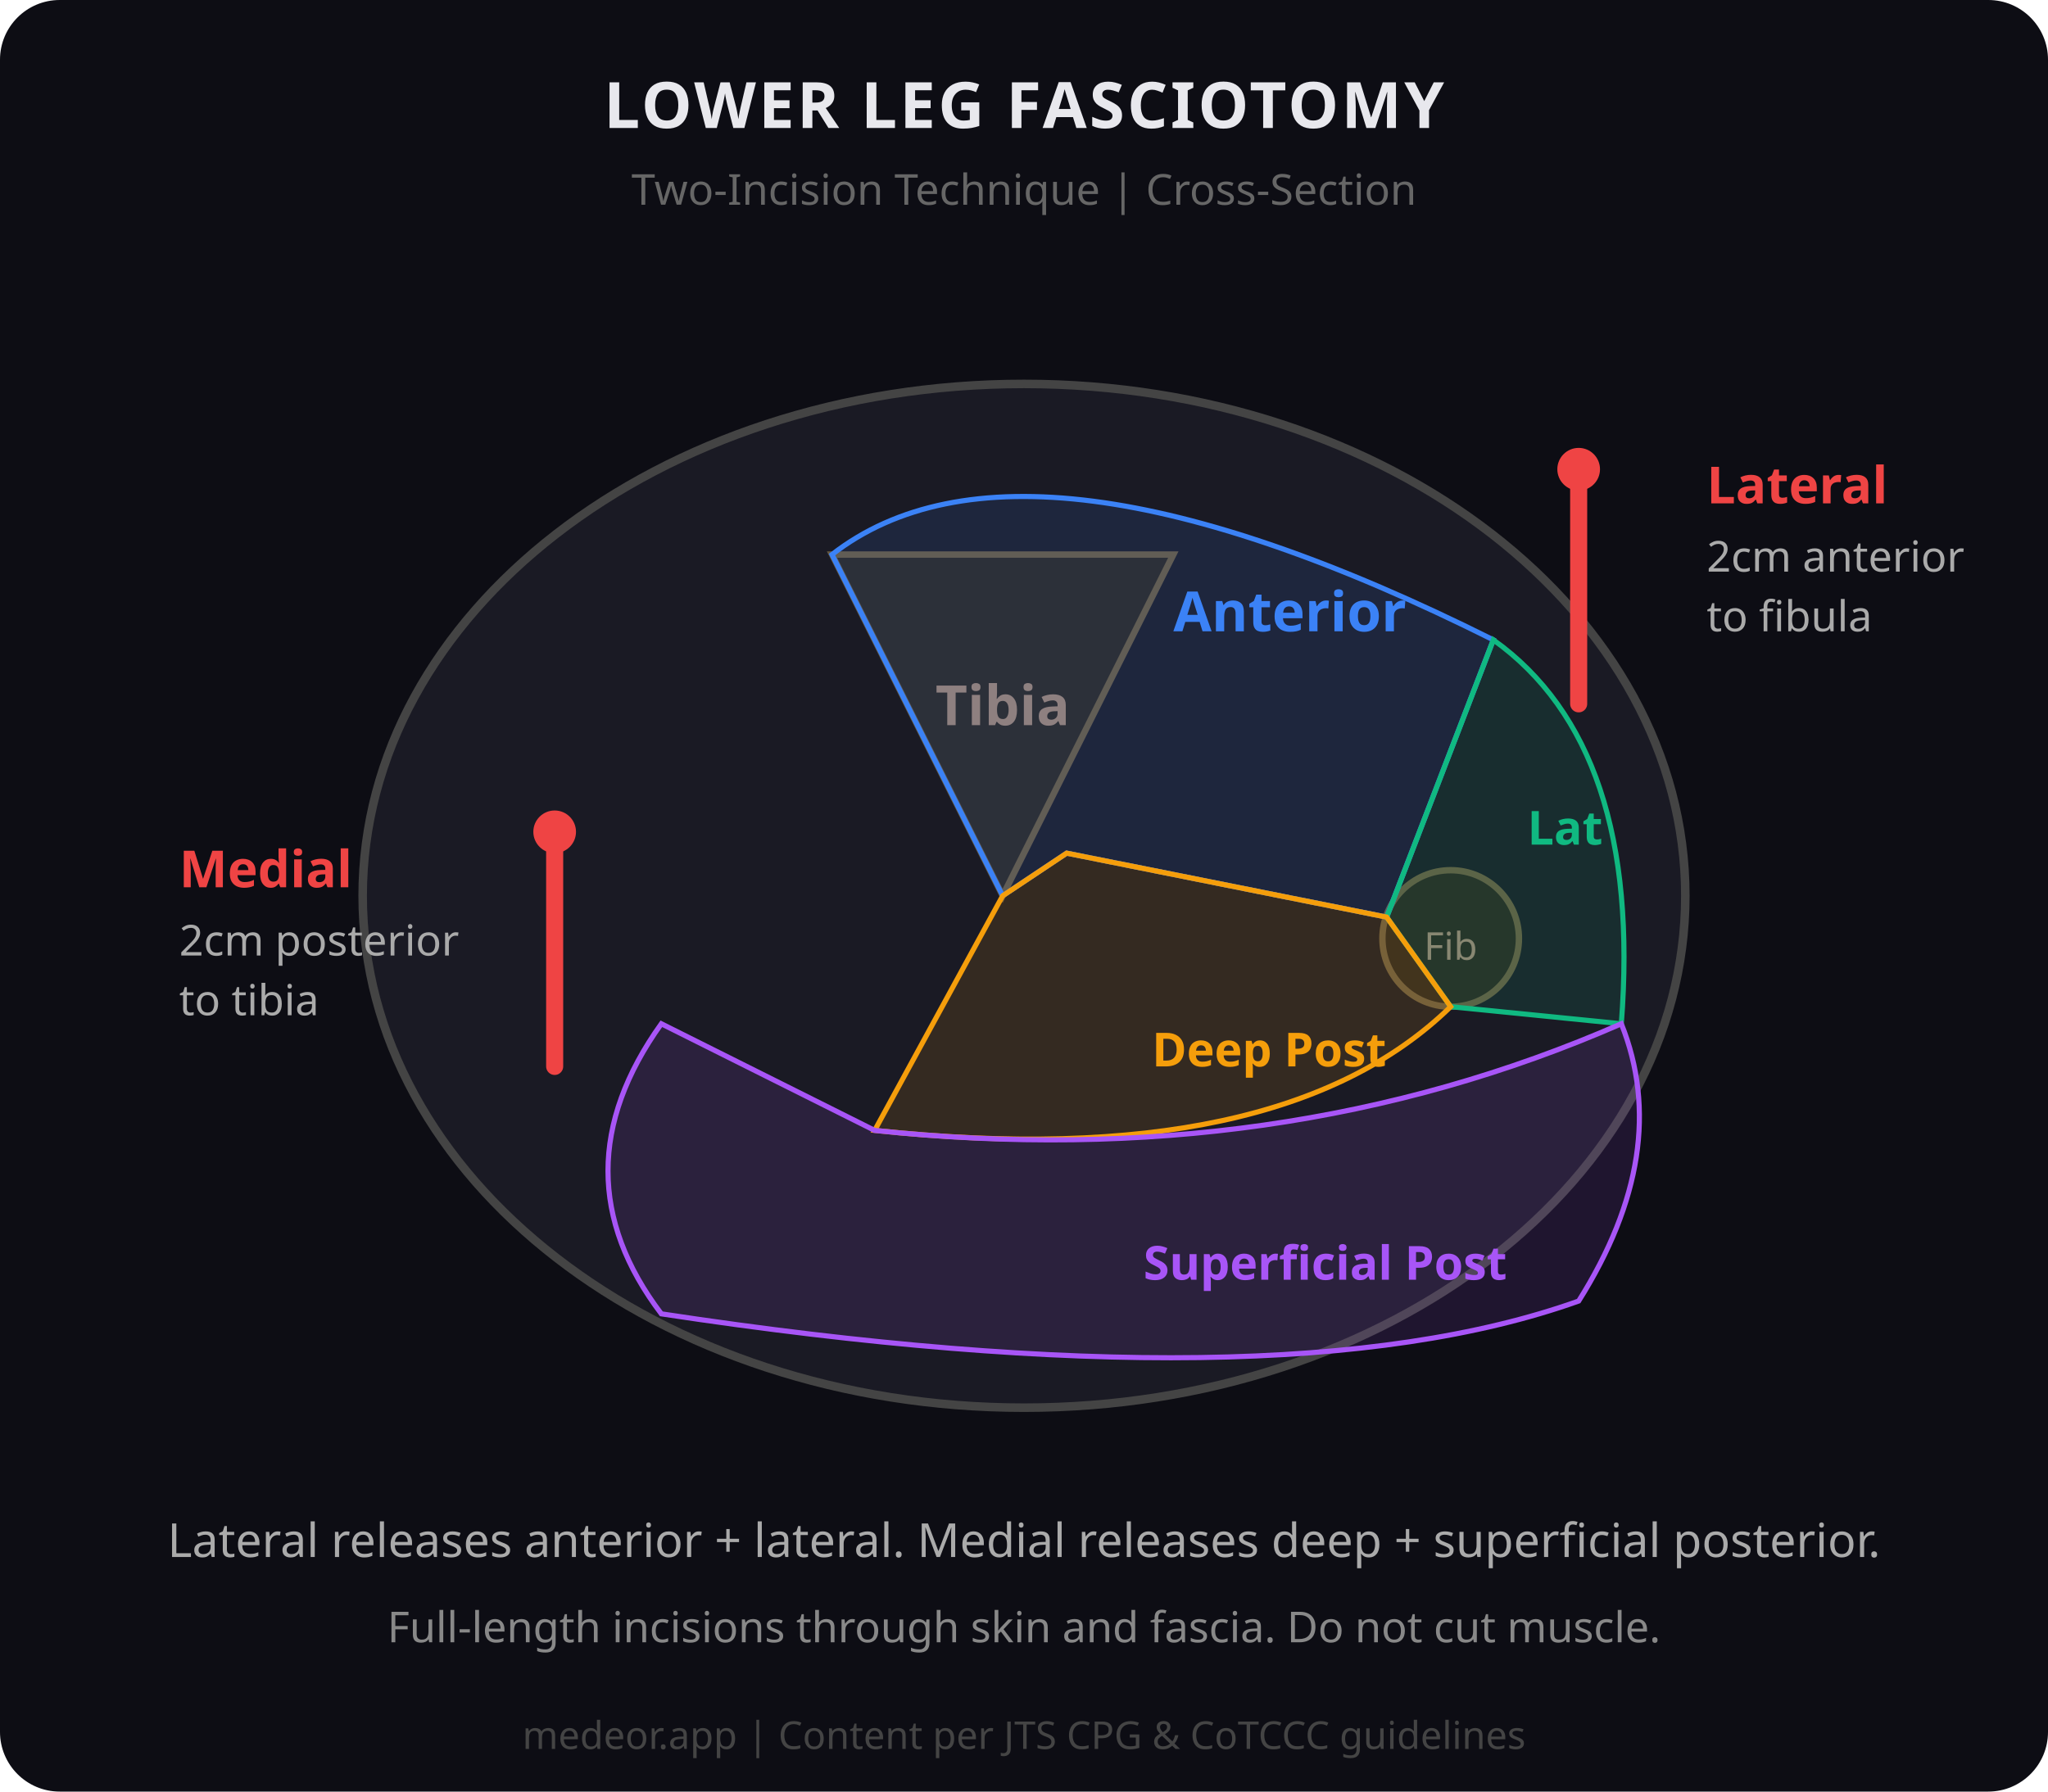
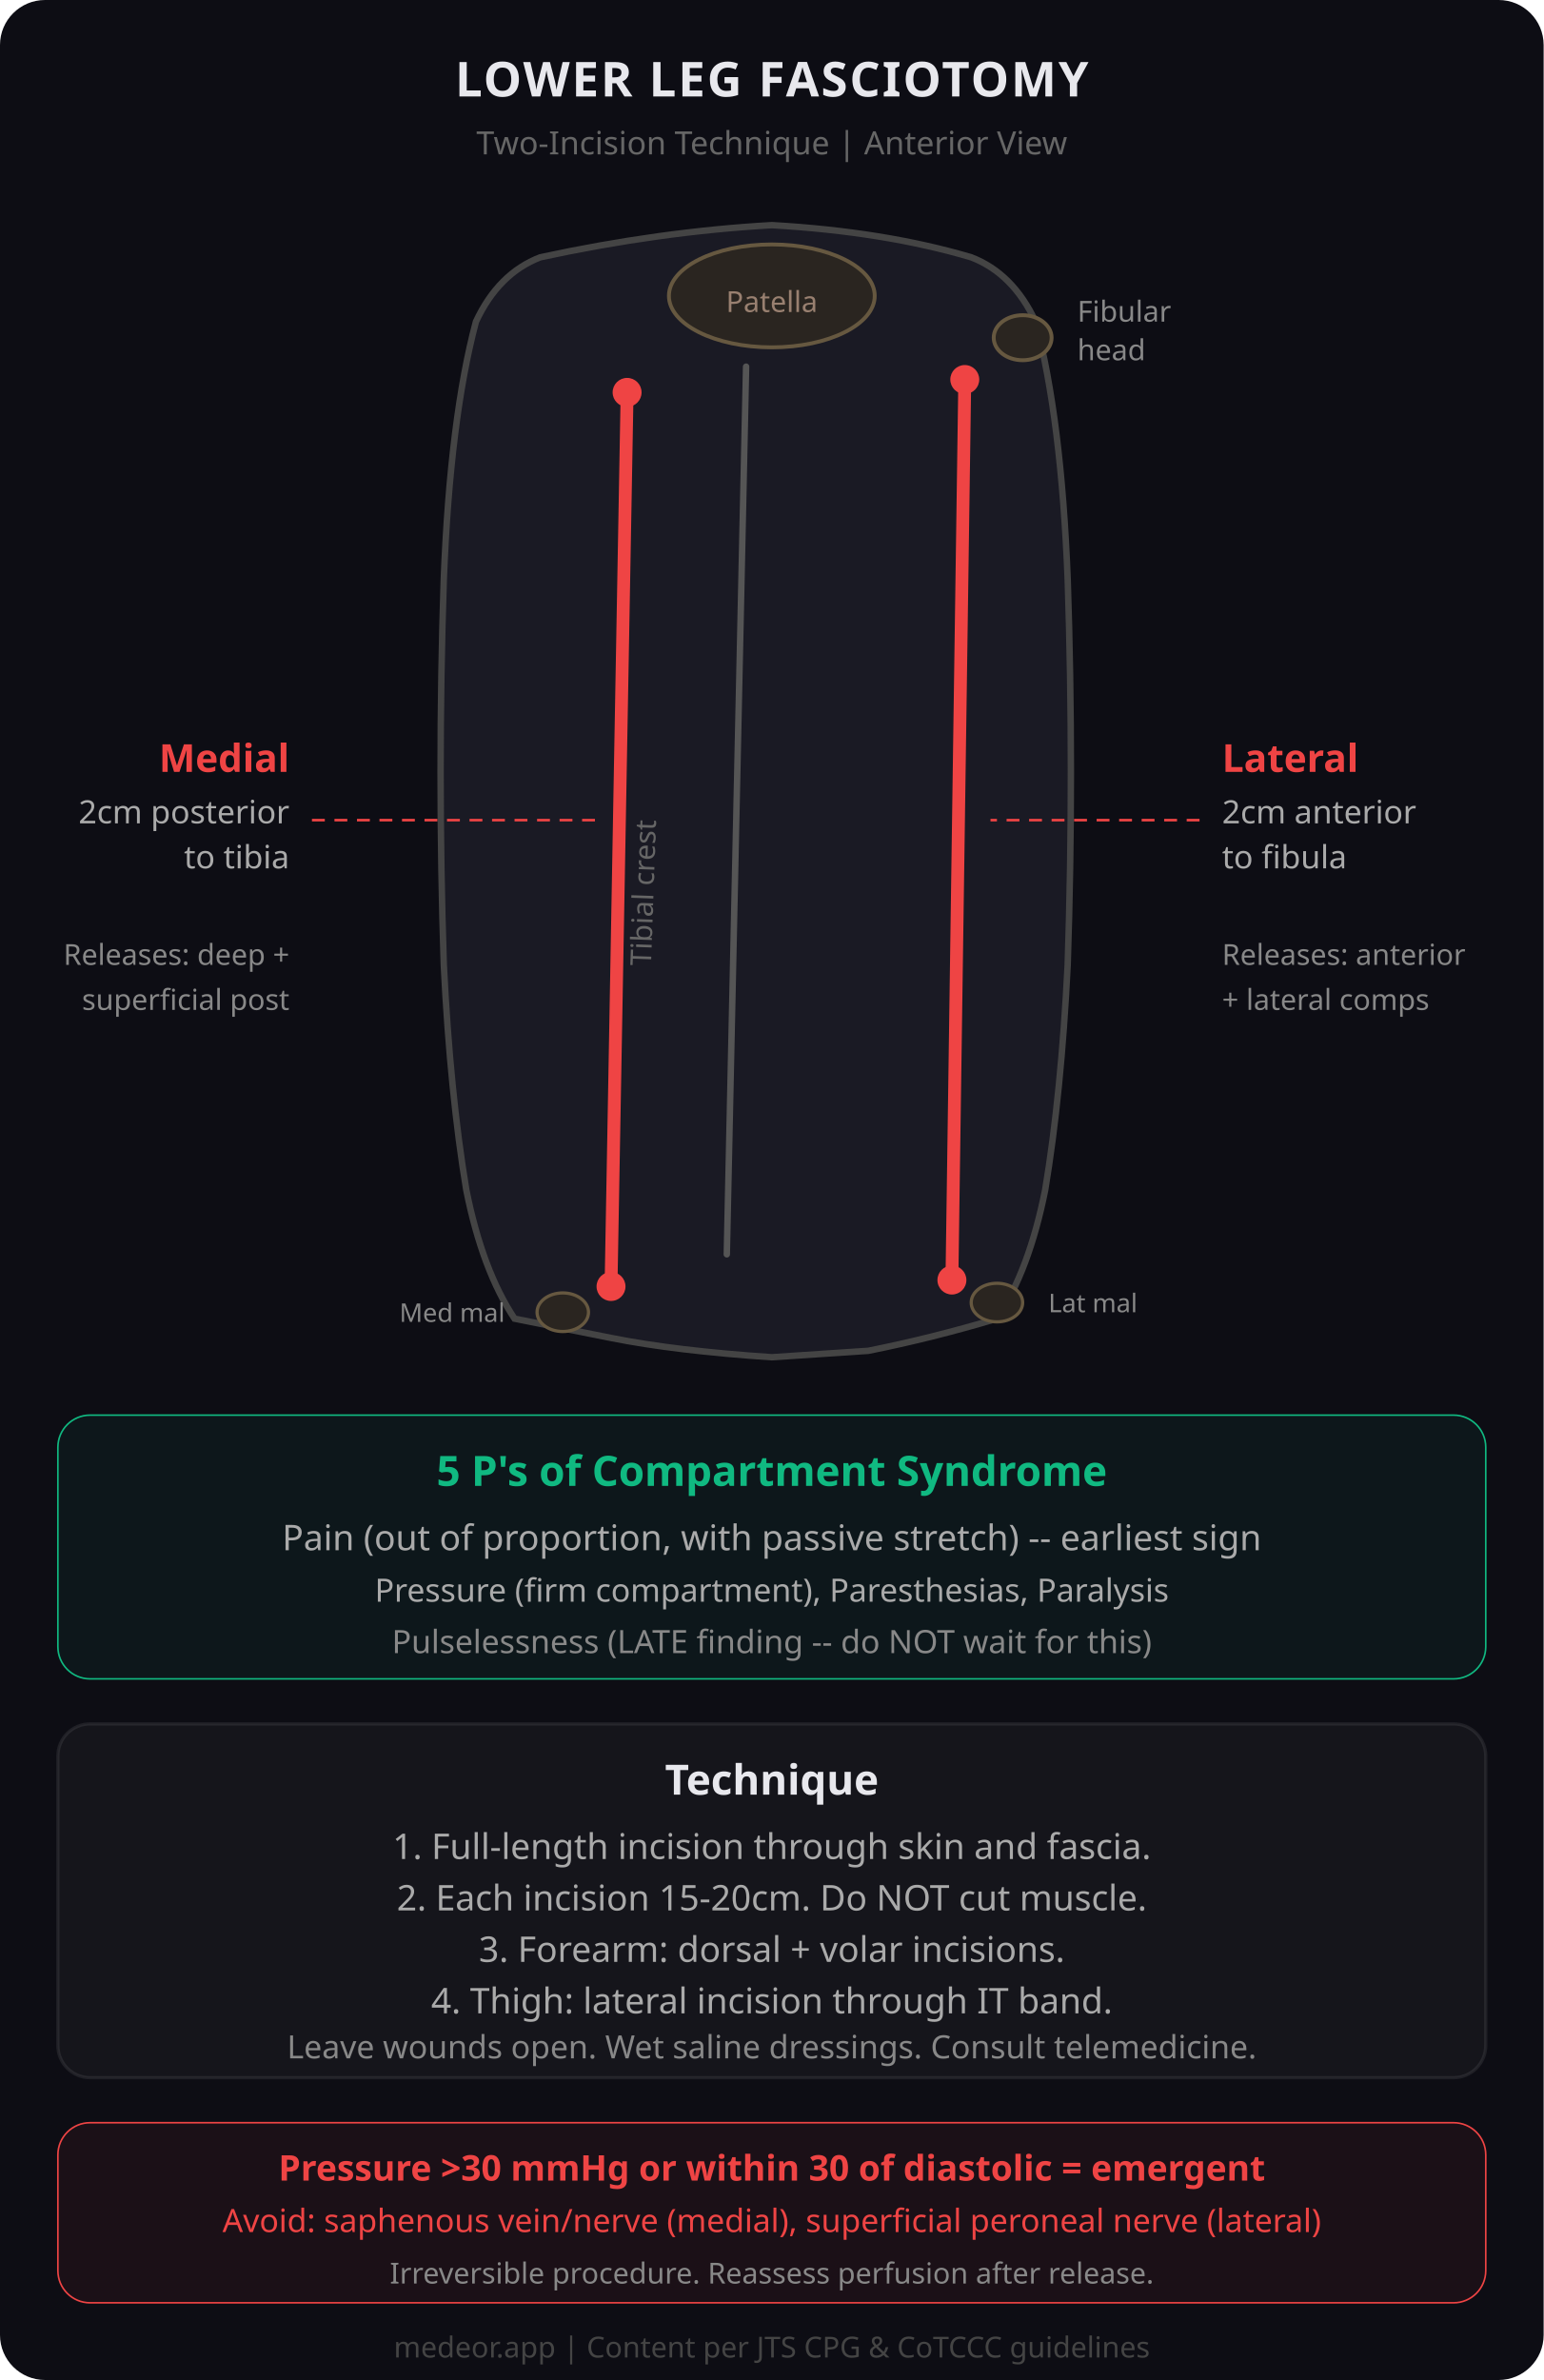
- <svg xmlns="http://www.w3.org/2000/svg" viewBox="0 0 480 420">
+ <svg xmlns="http://www.w3.org/2000/svg" viewBox="0 0 480 740">
  <style>text { font-family: system-ui, sans-serif; }</style>
-   <rect width="480" height="420" fill="#0d0d14" rx="14" />
+   <rect width="480" height="740" fill="#0d0d14" rx="14" />
  <text x="240" y="30" text-anchor="middle" fill="#e8e8ed" font-size="15" font-weight="700" letter-spacing="0.04em">LOWER LEG FASCIOTOMY</text>
-   <text x="240" y="48" text-anchor="middle" fill="#666" font-size="10">Two-Incision Technique | Cross-Section</text>
-   <ellipse cx="240" cy="210" rx="155" ry="120" fill="#1a1a24" stroke="#444" stroke-width="2" />
-   <path d="M195 130 L275 130 L235 210 Z" fill="#2a2520" stroke="#665840" stroke-width="1.5" />
-   <text x="235" y="170" text-anchor="middle" fill="#998070" font-size="13" font-weight="600">Tibia</text>
-   <circle cx="340" cy="220" r="16" fill="#2a2520" stroke="#665840" stroke-width="1.5" />
-   <text x="340" y="225" text-anchor="middle" fill="#998070" font-size="9">Fib</text>
-   <line x1="250" y1="200" x2="325" y2="215" stroke="#665840" stroke-width="1.2" stroke-dasharray="4 3" />
-   <path d="M195 130 Q240 95 350 150 L325 215 L250 200 L235 210 Z" fill="#3b82f6" fill-opacity="0.12" stroke="#3b82f6" stroke-width="1.2" />
-   <text x="275" y="148" fill="#3b82f6" font-size="13" font-weight="600">Anterior</text>
-   <path d="M350 150 Q385 175 380 240 L340 236 L325 215 Z" fill="#10b981" fill-opacity="0.12" stroke="#10b981" stroke-width="1.2" />
-   <text x="358" y="198" fill="#10b981" font-size="11" font-weight="600">Lat</text>
-   <path d="M235 210 L250 200 L325 215 L340 236 Q300 275 205 265 Z" fill="#f59e0b" fill-opacity="0.12" stroke="#f59e0b" stroke-width="1.2" />
-   <text x="270" y="250" fill="#f59e0b" font-size="11" font-weight="600">Deep Post</text>
-   <path d="M205 265 Q300 275 380 240 Q392 270 370 305 Q300 330 155 308 Q130 275 155 240 Z" fill="#a855f7" fill-opacity="0.12" stroke="#a855f7" stroke-width="1.2" />
-   <text x="268" y="300" fill="#a855f7" font-size="11" font-weight="600">Superficial Post</text>
-   <line x1="370" y1="110" x2="370" y2="165" stroke="#ef4444" stroke-width="4" stroke-linecap="round" />
-   <circle cx="370" cy="110" r="5" fill="#ef4444" />
-   <text x="400" y="118" fill="#ef4444" font-size="12" font-weight="700">Lateral</text>
-   <text x="400" y="134" fill="#aaa" font-size="10">2cm anterior</text>
-   <text x="400" y="148" fill="#aaa" font-size="10">to fibula</text>
-   <line x1="130" y1="195" x2="130" y2="250" stroke="#ef4444" stroke-width="4" stroke-linecap="round" />
-   <circle cx="130" cy="195" r="5" fill="#ef4444" />
-   <text x="42" y="208" fill="#ef4444" font-size="12" font-weight="700">Medial</text>
-   <text x="42" y="224" fill="#aaa" font-size="10">2cm posterior</text>
-   <text x="42" y="238" fill="#aaa" font-size="10">to tibia</text>
-   <text x="240" y="365" text-anchor="middle" fill="#aaa" font-size="11">Lateral releases anterior + lateral. Medial releases deep + superficial posterior.</text>
-   <text x="240" y="385" text-anchor="middle" fill="#888" font-size="10">Full-length incisions through skin and fascia. Do not cut muscle.</text>
-   <text x="240" y="410" text-anchor="middle" fill="#444" font-size="9">medeor.app | Content per JTS CPG &amp; CoTCCC guidelines</text>
+   <text x="240" y="48" text-anchor="middle" fill="#666" font-size="10">Two-Incision Technique | Anterior View</text>
+   <path d="M168 80 Q155 85 148 100 Q140 130 138 180 Q136 240 138 300 Q140 340 145 370 Q150 395 160 410 L190 416 Q210 420 240 422 L270 420 Q290 416 310 410 Q320 395 325 370 Q330 340 332 300 Q334 240 332 180 Q330 130 322 100 Q315 85 302 80 Q275 72 240 70 Q205 72 168 80 Z" fill="#1a1a24" stroke="#444" stroke-width="2" />
+   <ellipse cx="240" cy="92" rx="32" ry="16" fill="#2a2520" stroke="#665840" stroke-width="1.2" />
+   <text x="240" y="97" text-anchor="middle" fill="#998070" font-size="9">Patella</text>
+   <line x1="232" y1="114" x2="226" y2="390" stroke="#555" stroke-width="2" stroke-linecap="round" />
+   <text x="204" y="255" text-anchor="end" fill="#666" font-size="9" transform="rotate(-88 204 255)">Tibial crest</text>
+   <ellipse cx="318" cy="105" rx="9" ry="7" fill="#2a2520" stroke="#665840" stroke-width="1.2" />
+   <text x="335" y="100" fill="#888" font-size="9">Fibular</text>
+   <text x="335" y="112" fill="#888" font-size="9">head</text>
+   <ellipse cx="310" cy="405" rx="8" ry="6" fill="#2a2520" stroke="#665840" stroke-width="1" />
+   <text x="326" y="408" fill="#888" font-size="8">Lat mal</text>
+   <ellipse cx="175" cy="408" rx="8" ry="6" fill="#2a2520" stroke="#665840" stroke-width="1" />
+   <text x="157" y="411" text-anchor="end" fill="#888" font-size="8">Med mal</text>
+   <line x1="300" y1="118" x2="296" y2="398" stroke="#ef4444" stroke-width="4" stroke-linecap="round" />
+   <circle cx="300" cy="118" r="4.5" fill="#ef4444" />
+   <circle cx="296" cy="398" r="4.5" fill="#ef4444" />
+   <line x1="195" y1="122" x2="190" y2="400" stroke="#ef4444" stroke-width="4" stroke-linecap="round" />
+   <circle cx="195" cy="122" r="4.5" fill="#ef4444" />
+   <circle cx="190" cy="400" r="4.5" fill="#ef4444" />
+   <text x="380" y="240" fill="#ef4444" font-size="12" font-weight="700">Lateral</text>
+   <text x="380" y="256" fill="#aaa" font-size="10">2cm anterior</text>
+   <text x="380" y="270" fill="#aaa" font-size="10">to fibula</text>
+   <line x1="373" y1="255" x2="308" y2="255" stroke="#ef4444" stroke-width="0.8" stroke-dasharray="4 3" />
+   <text x="90" y="240" text-anchor="end" fill="#ef4444" font-size="12" font-weight="700">Medial</text>
+   <text x="90" y="256" text-anchor="end" fill="#aaa" font-size="10">2cm posterior</text>
+   <text x="90" y="270" text-anchor="end" fill="#aaa" font-size="10">to tibia</text>
+   <line x1="97" y1="255" x2="187" y2="255" stroke="#ef4444" stroke-width="0.8" stroke-dasharray="4 3" />
+   <text x="380" y="300" fill="#888" font-size="9">Releases: anterior</text>
+   <text x="380" y="314" fill="#888" font-size="9">+ lateral comps</text>
+   <text x="90" y="300" text-anchor="end" fill="#888" font-size="9">Releases: deep +</text>
+   <text x="90" y="314" text-anchor="end" fill="#888" font-size="9">superficial post</text>
+   <rect x="18" y="440" width="444" height="82" rx="10" fill="#10b98110" stroke="#10b981" stroke-width="0.5" />
+   <text x="240" y="462" text-anchor="middle" fill="#10b981" font-size="13" font-weight="700">5 P's of Compartment Syndrome</text>
+   <text x="240" y="482" text-anchor="middle" fill="#aaa" font-size="11">Pain (out of proportion, with passive stretch) -- earliest sign</text>
+   <text x="240" y="498" text-anchor="middle" fill="#aaa" font-size="10">Pressure (firm compartment), Paresthesias, Paralysis</text>
+   <text x="240" y="514" text-anchor="middle" fill="#888" font-size="10">Pulselessness (LATE finding -- do NOT wait for this)</text>
+   <rect x="18" y="536" width="444" height="110" rx="10" fill="#ffffff08" stroke="#ffffff14" stroke-width="1" />
+   <text x="240" y="558" text-anchor="middle" fill="#e8e8ed" font-size="13" font-weight="700">Technique</text>
+   <text x="240" y="578" text-anchor="middle" fill="#aaa" font-size="11">1. Full-length incision through skin and fascia.</text>
+   <text x="240" y="594" text-anchor="middle" fill="#aaa" font-size="11">2. Each incision 15-20cm. Do NOT cut muscle.</text>
+   <text x="240" y="610" text-anchor="middle" fill="#aaa" font-size="11">3. Forearm: dorsal + volar incisions.</text>
+   <text x="240" y="626" text-anchor="middle" fill="#aaa" font-size="11">4. Thigh: lateral incision through IT band.</text>
+   <text x="240" y="640" text-anchor="middle" fill="#888" font-size="10">Leave wounds open. Wet saline dressings. Consult telemedicine.</text>
+   <rect x="18" y="660" width="444" height="56" rx="10" fill="#ef444410" stroke="#ef4444" stroke-width="0.5" />
+   <text x="240" y="678" text-anchor="middle" fill="#ef4444" font-size="11" font-weight="600">Pressure &gt;30 mmHg or within 30 of diastolic = emergent</text>
+   <text x="240" y="694" text-anchor="middle" fill="#ef4444" font-size="10">Avoid: saphenous vein/nerve (medial), superficial peroneal nerve (lateral)</text>
+   <text x="240" y="710" text-anchor="middle" fill="#888" font-size="9">Irreversible procedure. Reassess perfusion after release.</text>
+   <text x="240" y="733" text-anchor="middle" fill="#444" font-size="9">medeor.app | Content per JTS CPG &amp; CoTCCC guidelines</text>
</svg>
